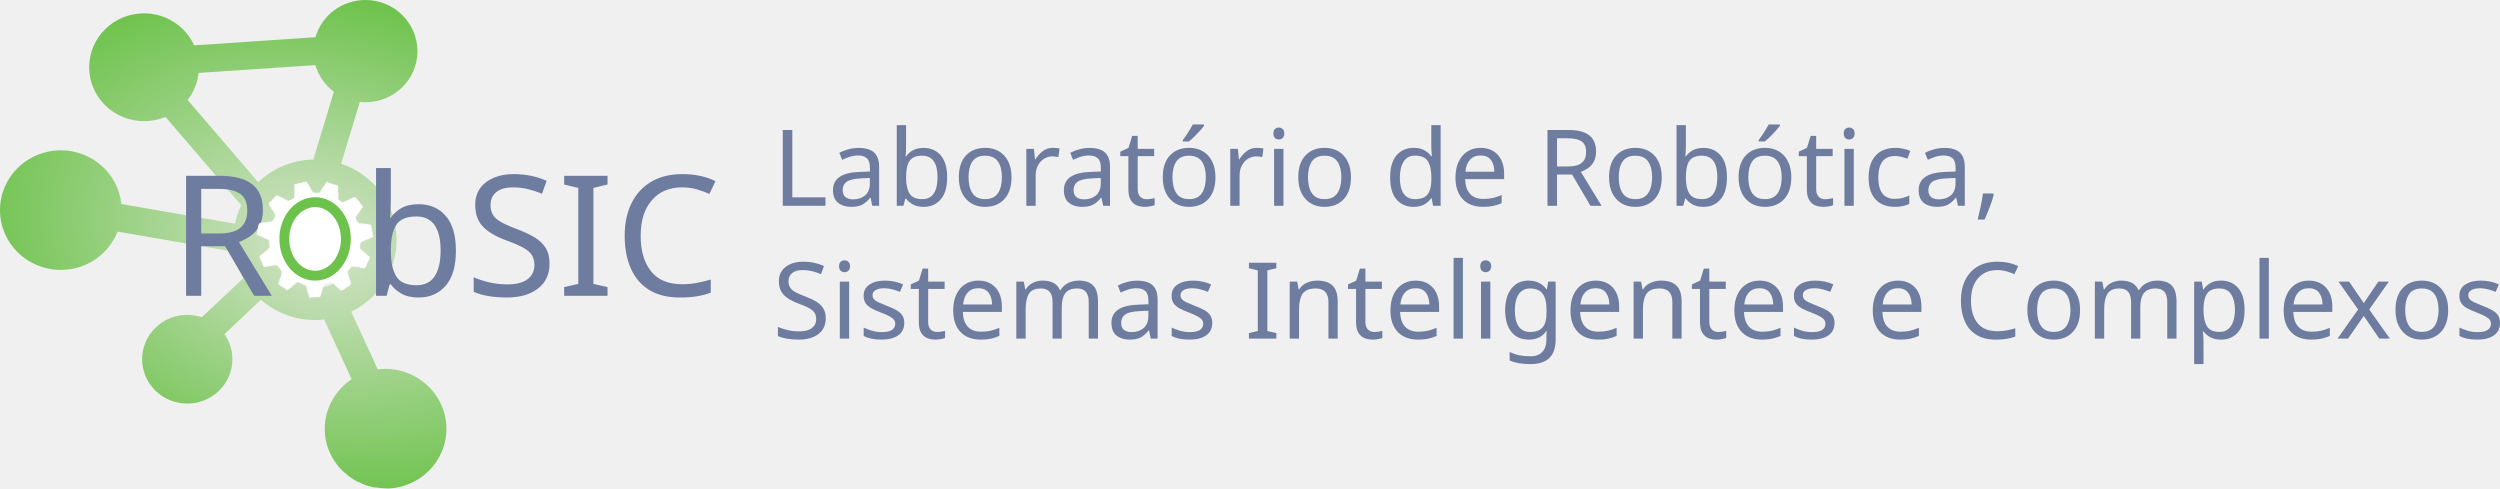
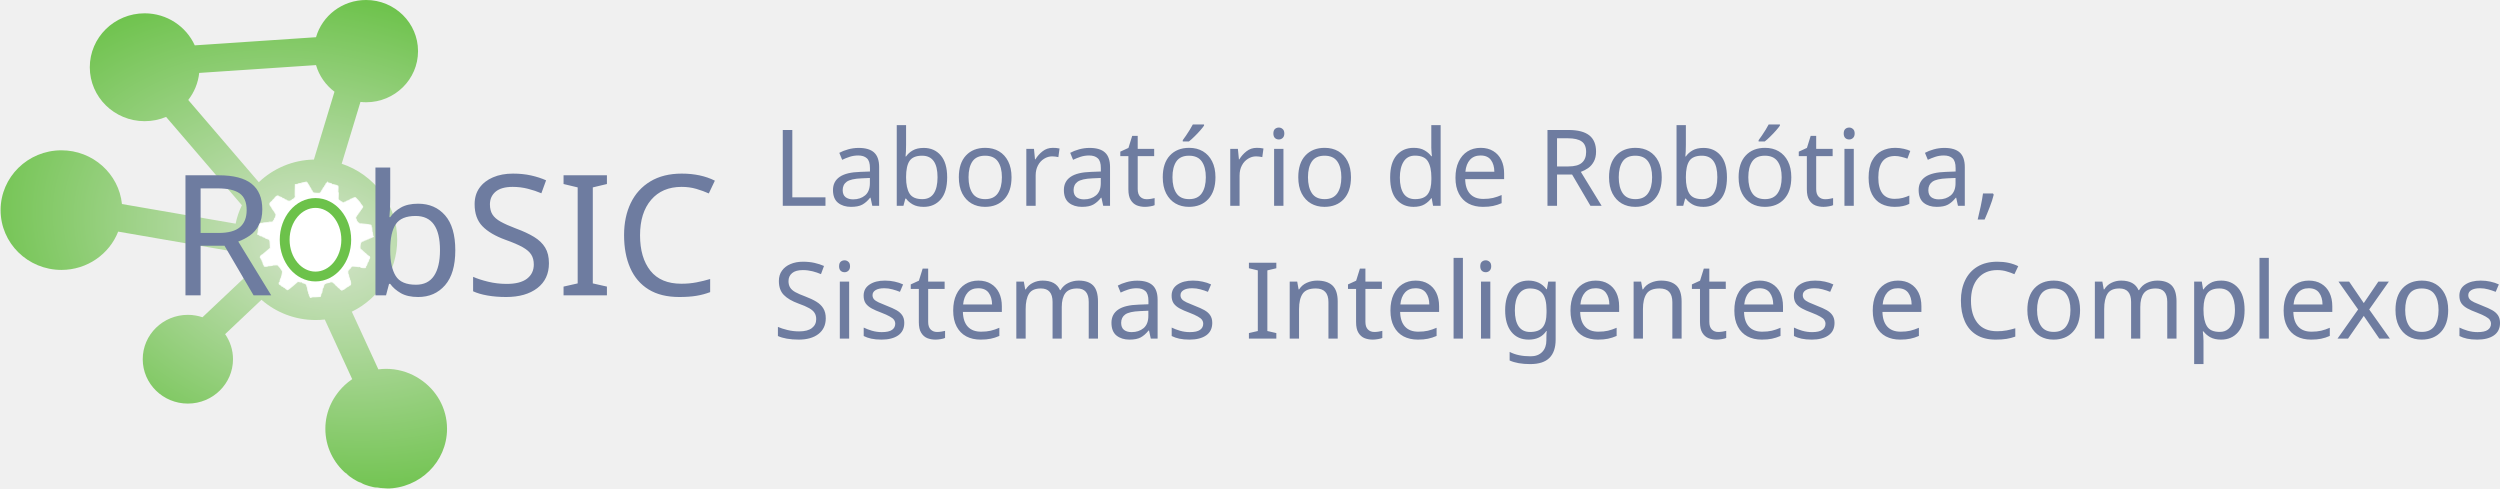
<svg xmlns="http://www.w3.org/2000/svg" xmlns:xlink="http://www.w3.org/1999/xlink" width="531.467mm" height="103.858mm" viewBox="0 0 531.467 103.858" version="1.1" id="svg1219">
  <defs id="defs1216">
    <linearGradient id="linearGradient906">
      <stop style="stop-color:#7cbf56;stop-opacity:1;" offset="0" id="stop900" />
      <stop id="stop902" offset="0.5" style="stop-color:#9fcb81;stop-opacity:1;" />
      <stop style="stop-color:#d9e3cf;stop-opacity:1;" offset="1" id="stop904" />
    </linearGradient>
    <linearGradient id="linearGradient5497">
      <stop style="stop-color:#7cbf56;stop-opacity:1;" offset="0" id="stop5499" />
      <stop style="stop-color:#cee4c5;stop-opacity:1;" offset="1" id="stop5501" />
    </linearGradient>
    <linearGradient id="linearGradient911">
      <stop style="stop-color:#d6e4cd;stop-opacity:1;" offset="0" id="stop907" />
      <stop style="stop-color:#6cc24a;stop-opacity:1;" offset="1" id="stop909" />
    </linearGradient>
-     <radialGradient xlink:href="#linearGradient911" id="radialGradient915-3" cx="387.734" cy="501.027" fx="387.734" fy="501.027" r="168.14" gradientTransform="matrix(0.2683099,-1.102617,1.565411,0.380926,-504.4257,737.9462)" gradientUnits="userSpaceOnUse" />
+     <radialGradient xlink:href="#linearGradient911" id="radialGradient915" cx="387.734" cy="501.027" fx="387.734" fy="501.027" r="168.14" gradientTransform="matrix(0.2683099,-1.102617,1.565411,0.380926,-504.4257,737.9462)" gradientUnits="userSpaceOnUse" />
  </defs>
  <g id="layer1" transform="translate(-54.83261,-96.57131)">
-     <g id="g2379">
-       <g id="g1602" transform="matrix(0.2822222,0,0,0.2822222,14.14077,7.243839)">
-         <path id="path2996" style="fill:url(#radialGradient915-3);fill-opacity:1;stroke:none" d="m 419.464,316.515 c -17.933,0 -33.039,11.865 -37.687,28.032 l -91.344,6.125 c -6.434,-14.205 -20.912,-24.126 -37.751,-24.126 -22.816,0 -41.312,18.196 -41.312,40.626 0,22.429 18.496,40.626 41.312,40.626 5.739,0 11.191,-1.14 16.157,-3.219 l 57.094,66.531 c -2.118,4.359 -3.71,9.014 -4.719,13.874 l -85.626,-14.78 c -2.332,-22.73 -21.857,-40.468 -45.593,-40.468 -25.307,0 -45.813,20.184 -45.813,45.062 0,24.878 20.506,45.031 45.813,45.031 19.496,0 36.13,-11.974 42.75,-28.845 l 87.905,15.189 c 1.083,7.094 3.42,13.812 6.782,19.874 l -31.188,29.438 c -3.455,-1.162 -7.144,-1.813 -10.999,-1.813 -18.776,0 -34.001,14.948 -34.001,33.406 0,18.458 15.224,33.439 34.001,33.439 18.776,0 33.999,-14.981 33.999,-33.439 0,-7.002 -2.192,-13.504 -5.936,-18.875 l 27.374,-25.875 c 10.854,9.467 25.129,15.249 40.781,15.249 2.336,0 4.638,-0.126 6.907,-0.375 l 20.656,44.907 c -1.099,0.73 -2.142,1.529 -3.166,2.351 a 45.563,44.991 0 0 0 -2.324,2.001 45.563,44.991 0 0 0 -0.163,0.161 45.563,44.991 0 0 0 -0.348,0.344 c -0.553,0.527 -1.102,1.054 -1.628,1.608 a 45.563,44.991 0 0 0 -2.219,2.492 c -0.465,0.567 -0.889,1.164 -1.328,1.752 a 45.563,44.991 0 0 0 -4.763,7.8 45.563,44.991 0 0 0 -0.015,0.026 c -2.719,5.732 -4.266,12.102 -4.266,18.84 0,13.55 6.127,25.647 15.769,33.886 a 45.563,44.991 0 0 1 -0.895,-1.02 45.563,44.991 0 0 0 2.322,1.965 45.563,44.991 0 0 1 -1.254,-0.797 c 3.198,2.705 6.767,4.99 10.642,6.755 a 45.563,44.991 0 0 1 -1.26,-0.8 45.563,44.991 0 0 0 3.129,1.403 45.563,44.991 0 0 1 -1.566,-0.454 c 3.853,1.72 7.981,2.949 12.314,3.569 a 45.563,44.991 0 0 1 -1.708,-0.494 45.563,44.991 0 0 0 8.218,0.829 45.563,44.991 0 0 0 2.014,-0.143 45.563,44.991 0 0 1 -2.038,0.266 45.563,44.991 0 0 1 -6.486,-0.458 c 2.175,0.311 4.381,0.526 6.643,0.526 25.307,0 45.811,-20.153 45.811,-45.031 0,-15.698 -8.199,-29.464 -20.587,-37.515 a 45.563,44.991 0 0 0 -1.348,-0.861 c -0.37,-0.223 -0.733,-0.454 -1.11,-0.667 a 45.563,44.991 0 0 0 -22.901,-6.099 45.563,44.991 0 0 0 -5.777,0.408 l -19.997,-43.455 c 20.268,-9.883 34.188,-30.409 34.188,-54.157 0,-26.618 -17.503,-49.216 -41.812,-57.281 l 14.125,-46.562 c 1.388,0.146 2.791,0.249 4.219,0.249 21.634,0 39.157,-17.233 39.157,-38.5 0,-21.267 -17.523,-38.531 -39.157,-38.531 z m -3.768,363.906 c -0.103,-0.046 -0.201,-0.101 -0.304,-0.148 a 45.563,44.991 0 0 0 0.304,0.148 z m -10.946,-6.903 c -0.058,-0.049 -0.115,-0.099 -0.172,-0.148 a 45.563,44.991 0 0 0 0.172,0.148 z M 381.777,365.547 c 2.331,8.095 7.287,15.08 13.907,20.061 l -15.502,51.094 c -16.131,0.326 -30.716,6.78 -41.499,17.064 l -53.156,-61.937 c 4.484,-5.768 7.439,-12.767 8.249,-20.376 z m 1.062,104.905 c 15.78,0 28.563,14.043 28.563,31.375 0,17.332 -12.782,31.375 -28.563,31.375 -15.78,0 -28.594,-14.043 -28.594,-31.375 0,-17.332 12.814,-31.375 28.594,-31.375 z m 29.965,129.459 a 45.563,44.991 0 0 0 -0.234,0.125 45.563,44.991 0 0 1 0.234,-0.125 z m -23.84,39.316 a 45.563,44.991 0 0 0 -0.007,0.106 45.563,44.991 0 0 0 0.042,0.593 45.563,44.991 0 0 1 -0.068,-0.471 45.563,44.991 0 0 1 0.033,-0.229 z m 89.647,11.082 a 45.563,44.991 0 0 1 -0.251,1.137 45.563,44.991 0 0 0 0.251,-1.137 z m -87.936,1.117 a 45.563,44.991 0 0 0 0.496,1.555 45.563,44.991 0 0 1 -0.496,-1.555 z m 83.782,9.326 a 45.563,44.991 0 0 1 -1.06,1.915 45.563,44.991 0 0 0 1.06,-1.915 z m -78.77,1.994 a 45.563,44.991 0 0 0 1.351,2.029 45.563,44.991 0 0 1 -1.351,-2.029 z m 71.891,7.41 a 45.563,44.991 0 0 1 -1.994,1.968 45.563,44.991 0 0 0 1.994,-1.968 z m -9.276,7.487 a 45.563,44.991 0 0 1 -2.748,1.481 45.563,44.991 0 0 0 2.748,-1.481 z m -11.072,4.887 a 45.563,44.991 0 0 1 -3.096,0.665 45.563,44.991 0 0 0 3.096,-0.665 z" />
-         <text id="text3125-9" y="539.347" x="272.061" style="font-style:normal;font-weight:normal;font-size:126.633px;line-height:125%;font-family:Sans;letter-spacing:0px;word-spacing:0px;display:inline;fill:#6e7ca0;fill-opacity:1;stroke:none" xml:space="preserve">
-           <tspan y="539.347" x="272.061" id="tspan3127-2">R  bSIC</tspan>
+     <g id="g5815">
+       <g id="g5038" transform="matrix(0.2822222,0,0,0.2822222,14.26893,7.243839)">
+         <path id="path2996-2" style="fill:url(#radialGradient915);fill-opacity:1;stroke:none" d="m 419.464,316.515 c -17.933,0 -33.039,11.865 -37.687,28.032 l -91.344,6.125 c -6.434,-14.205 -20.912,-24.126 -37.751,-24.126 -22.816,0 -41.312,18.196 -41.312,40.626 0,22.429 18.496,40.626 41.312,40.626 5.739,0 11.191,-1.14 16.157,-3.219 l 57.094,66.531 c -2.118,4.359 -3.71,9.014 -4.719,13.874 l -85.626,-14.78 c -2.332,-22.73 -21.857,-40.468 -45.593,-40.468 -25.307,0 -45.813,20.184 -45.813,45.062 0,24.878 20.506,45.031 45.813,45.031 19.496,0 36.13,-11.974 42.75,-28.845 l 87.905,15.189 c 1.083,7.094 3.42,13.812 6.782,19.874 l -31.188,29.438 c -3.455,-1.162 -7.144,-1.813 -10.999,-1.813 -18.776,0 -34.001,14.948 -34.001,33.406 0,18.458 15.224,33.439 34.001,33.439 18.776,0 33.999,-14.981 33.999,-33.439 0,-7.002 -2.192,-13.504 -5.936,-18.875 l 27.374,-25.875 c 10.854,9.467 25.129,15.249 40.781,15.249 2.336,0 4.638,-0.126 6.907,-0.375 l 20.656,44.907 c -1.099,0.73 -2.142,1.529 -3.166,2.351 a 45.563,44.991 0 0 0 -2.324,2.001 45.563,44.991 0 0 0 -0.163,0.161 45.563,44.991 0 0 0 -0.348,0.344 c -0.553,0.527 -1.102,1.054 -1.628,1.608 a 45.563,44.991 0 0 0 -2.219,2.492 c -0.465,0.567 -0.889,1.164 -1.328,1.752 a 45.563,44.991 0 0 0 -4.763,7.8 45.563,44.991 0 0 0 -0.015,0.026 c -2.719,5.732 -4.266,12.102 -4.266,18.84 0,13.55 6.127,25.647 15.769,33.886 a 45.563,44.991 0 0 1 -0.895,-1.02 45.563,44.991 0 0 0 2.322,1.965 45.563,44.991 0 0 1 -1.254,-0.797 c 3.198,2.705 6.767,4.99 10.642,6.755 a 45.563,44.991 0 0 1 -1.26,-0.8 45.563,44.991 0 0 0 3.129,1.403 45.563,44.991 0 0 1 -1.566,-0.454 c 3.853,1.72 7.981,2.949 12.314,3.569 a 45.563,44.991 0 0 1 -1.708,-0.494 45.563,44.991 0 0 0 8.218,0.829 45.563,44.991 0 0 0 2.014,-0.143 45.563,44.991 0 0 1 -2.038,0.266 45.563,44.991 0 0 1 -6.486,-0.458 c 2.175,0.311 4.381,0.526 6.643,0.526 25.307,0 45.811,-20.153 45.811,-45.031 0,-15.698 -8.199,-29.464 -20.587,-37.515 a 45.563,44.991 0 0 0 -1.348,-0.861 c -0.37,-0.223 -0.733,-0.454 -1.11,-0.667 a 45.563,44.991 0 0 0 -22.901,-6.099 45.563,44.991 0 0 0 -5.777,0.408 l -19.997,-43.455 c 20.268,-9.883 34.188,-30.409 34.188,-54.157 0,-26.618 -17.503,-49.216 -41.812,-57.281 l 14.125,-46.562 c 1.388,0.146 2.791,0.249 4.219,0.249 21.634,0 39.157,-17.233 39.157,-38.5 0,-21.267 -17.523,-38.531 -39.157,-38.531 z M 381.777,365.547 c 2.331,8.095 7.287,15.08 13.907,20.061 l -15.502,51.094 c -16.131,0.326 -30.716,6.78 -41.499,17.064 l -53.156,-61.937 c 4.484,-5.768 7.439,-12.767 8.249,-20.376 z m 7.187,273.68 a 45.563,44.991 0 0 0 -0.007,0.106 45.563,44.991 0 0 0 0.042,0.593 45.563,44.991 0 0 1 -0.068,-0.471 45.563,44.991 0 0 1 0.033,-0.229 z" />
+         <text id="text3125" y="538.971" x="271.152" style="font-style:normal;font-weight:normal;font-size:126.633px;line-height:125%;font-family:Sans;letter-spacing:0px;word-spacing:0px;display:inline;fill:#6e7ca0;fill-opacity:1;stroke:none" xml:space="preserve">
+           <tspan y="538.971" x="271.152" id="tspan3127">R  bSIC</tspan>
        </text>
-         <path id="path3963-2" d="m 377.567,540.089 c 0.016,-0.222 -0.086,-0.412 -0.227,-0.422 -0.141,-0.01 -0.305,-0.448 -0.364,-0.973 -0.059,-0.525 -0.215,-0.962 -0.346,-0.972 -0.131,-0.01 -0.217,-0.311 -0.191,-0.67 0.026,-0.359 -0.106,-0.832 -0.295,-1.051 -0.189,-0.219 -0.383,-1.033 -0.432,-1.808 -0.049,-0.775 -0.185,-1.417 -0.303,-1.426 -0.118,-0.009 -0.259,-0.418 -0.314,-0.91 -0.133,-1.181 -0.935,-1.932 -2.347,-2.198 -0.634,-0.119 -1.145,-0.312 -1.136,-0.429 0.009,-0.117 -0.753,-0.353 -1.693,-0.524 l -1.709,-0.312 -3.708,3.212 c -2.481,2.149 -3.861,3.168 -4.171,3.079 -0.255,-0.073 -0.455,-0.244 -0.445,-0.381 0.01,-0.137 -0.167,-0.263 -0.393,-0.28 -0.226,-0.017 -0.466,-0.209 -0.532,-0.428 -0.066,-0.219 -0.467,-0.501 -0.891,-0.628 -0.424,-0.127 -0.764,-0.332 -0.755,-0.456 0.009,-0.124 -0.34,-0.333 -0.777,-0.463 -0.436,-0.13 -0.785,-0.354 -0.774,-0.498 0.011,-0.144 -0.334,-0.415 -0.766,-0.602 -0.63,-0.273 -0.774,-0.496 -0.728,-1.121 0.032,-0.429 0.162,-0.772 0.289,-0.763 0.127,0.009 0.352,-0.603 0.499,-1.362 0.147,-0.758 0.377,-1.441 0.51,-1.516 0.27,-0.154 1.122,-3.502 1.217,-4.785 0.044,-0.591 -0.187,-1.106 -0.812,-1.81 -0.48,-0.541 -0.866,-1.077 -0.858,-1.192 0.008,-0.115 -0.459,-0.721 -1.038,-1.347 l -1.053,-1.139 -1.764,0.05 c -0.97,0.028 -1.835,0.144 -1.922,0.258 -0.087,0.115 -0.89,0.244 -1.786,0.287 -0.895,0.043 -1.695,0.165 -1.777,0.269 -0.082,0.105 -0.741,0.225 -1.464,0.268 -1.165,0.069 -1.327,0.015 -1.416,-0.468 -0.055,-0.3 -0.192,-0.553 -0.303,-0.561 -0.111,-0.008 -0.315,-0.571 -0.452,-1.25 -0.137,-0.679 -0.345,-1.242 -0.462,-1.25 -0.117,-0.009 -0.264,-0.374 -0.327,-0.812 -0.063,-0.438 -0.283,-0.876 -0.49,-0.974 -0.207,-0.097 -0.362,-0.362 -0.345,-0.589 0.017,-0.226 -0.091,-0.421 -0.238,-0.431 -0.432,-0.032 -0.234,-1.045 0.313,-1.595 0.277,-0.279 0.607,-0.499 0.733,-0.489 0.127,0.009 1.603,-1.161 3.28,-2.6 l 3.049,-2.617 -0.142,-2.89 c -0.166,-3.386 -0.394,-3.782 -2.52,-4.374 -0.795,-0.222 -1.438,-0.502 -1.429,-0.623 0.009,-0.121 -0.401,-0.33 -0.912,-0.466 -0.51,-0.135 -0.921,-0.34 -0.912,-0.454 0.008,-0.115 -0.523,-0.33 -1.181,-0.479 -0.658,-0.149 -1.189,-0.375 -1.179,-0.502 0.009,-0.127 -0.356,-0.342 -0.811,-0.478 -0.456,-0.136 -0.704,-0.316 -0.551,-0.4 0.152,-0.084 0.472,-1.655 0.71,-3.49 0.238,-1.835 0.532,-3.395 0.654,-3.465 0.122,-0.07 0.315,-0.334 0.429,-0.586 0.145,-0.318 0.499,-0.436 1.158,-0.387 0.522,0.039 0.957,-0.035 0.967,-0.164 0.01,-0.129 0.991,-0.247 2.182,-0.263 1.19,-0.016 2.173,-0.141 2.183,-0.279 0.01,-0.138 0.472,-0.218 1.027,-0.18 1.559,0.109 2.229,-0.107 2.456,-0.793 0.114,-0.345 0.302,-0.621 0.418,-0.613 0.115,0.009 0.318,-0.393 0.451,-0.893 0.132,-0.5 0.377,-0.943 0.543,-0.985 0.166,-0.042 0.41,-0.708 0.542,-1.48 0.204,-1.192 0.16,-1.491 -0.293,-1.98 -0.294,-0.317 -0.525,-0.688 -0.515,-0.825 0.01,-0.137 -0.313,-0.673 -0.718,-1.191 -1.284,-1.642 -1.483,-1.938 -1.466,-2.174 0.009,-0.127 -0.381,-0.721 -0.868,-1.32 -1.041,-1.281 -0.944,-2.03 0.393,-3.039 0.464,-0.35 0.851,-0.735 0.86,-0.855 0.009,-0.12 0.405,-0.546 0.881,-0.947 0.476,-0.401 0.873,-0.844 0.884,-0.986 0.01,-0.141 0.428,-0.61 0.928,-1.041 0.723,-0.623 1.049,-0.737 1.593,-0.557 0.376,0.124 0.739,0.325 0.805,0.445 0.067,0.12 0.569,0.336 1.116,0.479 0.547,0.143 0.986,0.37 0.976,0.504 -0.01,0.134 0.399,0.355 0.91,0.49 0.51,0.135 0.921,0.344 0.912,0.464 -0.009,0.12 0.371,0.332 0.844,0.472 0.473,0.14 0.924,0.374 1.004,0.522 0.258,0.479 2.217,0.743 2.667,0.359 0.227,-0.193 0.63,-0.416 0.896,-0.495 0.266,-0.079 0.493,-0.268 0.504,-0.421 0.011,-0.152 0.172,-0.268 0.357,-0.257 0.399,0.023 1.631,-1.047 1.661,-1.442 0.011,-0.152 0.176,-0.326 0.366,-0.387 0.253,-0.082 0.269,-0.177 0.058,-0.356 -0.179,-0.152 -0.24,-1.891 -0.162,-4.609 l 0.125,-4.365 0.984,-0.11 c 0.541,-0.061 0.992,-0.21 1.001,-0.333 0.009,-0.122 0.567,-0.264 1.239,-0.314 0.673,-0.051 1.23,-0.186 1.238,-0.301 0.009,-0.115 0.813,-0.307 1.788,-0.427 0.975,-0.12 1.78,-0.311 1.788,-0.425 0.008,-0.114 0.297,0.096 0.641,0.466 0.344,0.37 0.616,0.81 0.603,0.978 -0.012,0.168 0.078,0.313 0.201,0.322 0.123,0.009 0.37,0.362 0.55,0.784 0.346,0.814 0.422,0.942 1.185,2.021 0.267,0.377 0.474,0.835 0.46,1.019 -0.013,0.183 0.152,0.416 0.367,0.518 0.215,0.101 0.383,0.308 0.371,0.46 -0.011,0.151 0.221,0.598 0.516,0.993 0.493,0.659 0.719,0.731 2.79,0.884 2.338,0.173 3.314,-0.032 3.364,-0.707 0.016,-0.217 0.14,-0.386 0.277,-0.375 0.136,0.01 0.354,-0.339 0.484,-0.775 0.13,-0.436 0.338,-0.786 0.463,-0.777 0.124,0.009 0.335,-0.348 0.468,-0.795 0.133,-0.446 0.409,-0.862 0.614,-0.923 0.204,-0.062 0.475,-0.459 0.602,-0.883 0.127,-0.424 0.332,-0.764 0.456,-0.755 0.124,0.009 0.333,-0.34 0.463,-0.777 0.13,-0.436 0.352,-0.785 0.493,-0.774 0.141,0.01 0.386,-0.245 0.544,-0.568 0.2,-0.408 0.283,-0.451 0.272,-0.142 -0.012,0.341 0.36,0.517 1.583,0.752 0.879,0.168 1.592,0.401 1.584,0.516 -0.009,0.115 0.971,0.437 2.177,0.714 1.206,0.278 2.272,0.645 2.368,0.816 0.097,0.171 0.104,1.309 0.016,2.529 -0.094,1.297 -0.048,2.226 0.109,2.238 0.16,0.012 0.193,1.047 0.081,2.563 -0.168,2.27 -0.129,2.607 0.36,3.135 0.301,0.325 0.706,0.603 0.9,0.618 0.194,0.014 0.344,0.137 0.334,0.274 -0.01,0.136 0.339,0.354 0.775,0.484 0.436,0.13 0.785,0.348 0.775,0.484 -0.01,0.136 0.284,0.27 0.654,0.297 0.37,0.027 0.68,-0.062 0.69,-0.198 0.01,-0.136 0.377,-0.299 0.815,-0.362 0.438,-0.063 0.871,-0.272 0.962,-0.465 0.091,-0.193 0.542,-0.405 1.003,-0.471 0.461,-0.066 0.846,-0.232 0.856,-0.368 0.01,-0.136 0.204,-0.234 0.43,-0.217 0.226,0.017 0.491,-0.139 0.589,-0.345 0.097,-0.207 0.536,-0.427 0.974,-0.49 0.438,-0.063 0.804,-0.213 0.813,-0.333 0.009,-0.12 0.354,-0.277 0.766,-0.349 0.413,-0.072 0.837,-0.25 0.943,-0.397 0.187,-0.258 4.251,4.202 4.22,4.629 -0.009,0.115 0.182,0.416 0.424,0.668 0.849,0.888 1.342,1.755 1.081,1.903 -0.144,0.082 -0.463,0.529 -0.707,0.994 -0.245,0.465 -0.536,0.839 -0.648,0.831 -0.112,-0.008 -0.215,0.148 -0.23,0.347 -0.015,0.199 -0.289,0.623 -0.61,0.942 -0.321,0.319 -0.595,0.743 -0.61,0.942 -0.015,0.199 -0.145,0.353 -0.29,0.343 -0.145,-0.011 -0.362,0.277 -0.482,0.64 -0.12,0.363 -0.313,0.653 -0.429,0.644 -0.116,-0.009 -0.309,0.281 -0.429,0.644 -0.12,0.363 -0.337,0.651 -0.482,0.64 -0.145,-0.011 -0.295,0.404 -0.333,0.921 -0.038,0.517 0.042,0.949 0.178,0.959 0.136,0.01 0.3,0.387 0.365,0.838 0.065,0.451 0.221,0.827 0.347,0.836 0.126,0.009 0.288,0.264 0.36,0.567 0.072,0.302 0.42,0.645 0.773,0.762 0.353,0.117 0.634,0.32 0.624,0.452 -0.01,0.132 1.041,0.319 2.334,0.415 1.294,0.096 3.344,0.327 4.557,0.512 2.088,0.319 2.202,0.37 2.158,0.969 -0.026,0.348 0.062,0.64 0.195,0.65 0.133,0.01 0.264,0.871 0.291,1.913 0.028,1.043 0.147,1.903 0.265,1.912 0.118,0.009 0.246,0.748 0.283,1.643 0.052,1.251 0.17,1.636 0.512,1.666 0.244,0.021 0.005,0.211 -0.531,0.422 -0.536,0.211 -1.042,0.465 -1.126,0.565 -0.083,0.1 -0.489,0.24 -0.901,0.312 -0.413,0.072 -0.757,0.229 -0.766,0.349 -0.009,0.12 -0.385,0.271 -0.836,0.336 -0.451,0.065 -0.827,0.219 -0.836,0.344 -0.009,0.124 -0.385,0.279 -0.836,0.344 -0.451,0.065 -0.827,0.224 -0.837,0.354 -0.01,0.13 -0.512,0.346 -1.117,0.479 -0.604,0.133 -1.11,0.395 -1.124,0.581 -0.014,0.186 -0.17,0.375 -0.348,0.42 -0.386,0.098 -0.852,2.975 -0.701,4.323 0.071,0.631 0.291,1.022 0.66,1.17 0.305,0.122 0.848,0.571 1.208,0.999 0.36,0.427 0.857,0.872 1.104,0.988 0.247,0.116 0.44,0.337 0.429,0.489 -0.011,0.152 0.162,0.291 0.385,0.307 0.223,0.017 0.595,0.287 0.826,0.602 0.231,0.314 0.515,0.579 0.63,0.587 0.115,0.009 0.433,0.275 0.707,0.593 0.274,0.318 0.679,0.591 0.901,0.607 0.531,0.039 0.532,1.604 10e-4,1.892 -0.12,0.065 -0.343,0.627 -0.494,1.247 -0.151,0.621 -0.366,1.122 -0.478,1.113 -0.111,-0.008 -0.411,0.639 -0.666,1.437 -0.255,0.799 -0.566,1.445 -0.69,1.436 -0.124,-0.009 -0.248,0.286 -0.276,0.655 -0.048,0.652 -0.105,0.668 -1.909,0.535 -1.023,-0.075 -1.891,-0.255 -1.93,-0.399 -0.039,-0.144 -1.459,-0.401 -3.156,-0.571 -2.858,-0.287 -3.131,-0.27 -3.706,0.226 -0.342,0.295 -0.716,0.773 -0.832,1.062 -0.116,0.29 -0.393,0.581 -0.615,0.648 -0.222,0.067 -0.417,0.294 -0.432,0.505 -0.016,0.211 -0.231,0.444 -0.478,0.518 -0.36,0.108 -0.443,0.41 -0.419,1.513 0.017,0.758 0.156,1.469 0.31,1.581 0.154,0.111 0.323,0.719 0.377,1.35 0.054,0.631 0.198,1.155 0.32,1.164 0.122,0.009 0.27,0.446 0.329,0.97 0.059,0.525 0.192,0.96 0.295,0.968 0.314,0.023 0.689,2.692 0.459,3.265 -0.118,0.295 -0.392,0.523 -0.608,0.507 -0.216,-0.016 -0.474,0.143 -0.573,0.353 -0.099,0.21 -0.422,0.44 -0.719,0.51 -0.475,0.113 -0.919,0.419 -2.831,1.948 -0.25,0.2 -0.587,0.354 -0.749,0.342 -0.162,-0.012 -0.498,0.154 -0.748,0.369 -0.249,0.215 -0.444,0.262 -0.432,0.103 0.012,-0.158 -0.159,-0.301 -0.38,-0.318 -0.221,-0.016 -0.534,-0.283 -0.697,-0.592 -0.163,-0.309 -0.439,-0.573 -0.614,-0.586 -0.175,-0.013 -0.654,-0.413 -1.065,-0.889 -0.411,-0.476 -0.848,-0.873 -0.971,-0.883 -0.123,-0.009 -0.538,-0.455 -0.922,-0.992 -0.384,-0.536 -0.983,-1.07 -1.33,-1.185 -0.347,-0.115 -0.623,-0.328 -0.612,-0.473 0.011,-0.145 -0.404,-0.295 -0.921,-0.333 -0.517,-0.038 -0.948,0.027 -0.957,0.146 -0.009,0.118 -0.753,0.311 -1.653,0.429 -0.901,0.118 -1.646,0.33 -1.657,0.472 -0.011,0.142 -0.174,0.247 -0.363,0.233 -0.637,-0.047 -1.381,1.012 -1.637,2.332 -0.14,0.721 -0.344,1.305 -0.454,1.297 -0.11,-0.008 -0.352,0.886 -0.538,1.987 -0.186,1.101 -0.433,1.995 -0.548,1.987 -0.116,-0.009 -0.313,0.473 -0.439,1.071 -0.126,0.598 -0.288,1.138 -0.362,1.202 -0.073,0.063 -1.57,0.105 -3.326,0.093 -2.013,-0.014 -3.24,0.091 -3.32,0.283 -0.186,0.446 -0.894,0.318 -0.859,-0.155 z m 6.925,-17.151 c 0.093,-0.123 0.75,-0.265 1.46,-0.317 0.71,-0.052 1.297,-0.183 1.305,-0.292 0.008,-0.109 0.752,-0.295 1.652,-0.413 0.901,-0.118 1.645,-0.321 1.655,-0.451 0.01,-0.13 0.376,-0.288 0.814,-0.351 0.438,-0.063 0.876,-0.283 0.974,-0.49 0.097,-0.207 0.362,-0.362 0.589,-0.345 0.226,0.017 0.421,-0.091 0.432,-0.238 0.011,-0.148 0.205,-0.255 0.431,-0.238 0.226,0.017 0.493,-0.141 0.591,-0.351 0.099,-0.21 0.442,-0.444 0.762,-0.52 0.542,-0.129 5.646,-4.352 5.671,-4.693 0.006,-0.085 0.273,-0.396 0.592,-0.692 0.319,-0.296 0.591,-0.683 0.604,-0.861 0.013,-0.178 0.21,-0.38 0.439,-0.449 0.228,-0.069 0.428,-0.31 0.445,-0.537 0.017,-0.226 0.142,-0.403 0.278,-0.393 0.136,0.01 0.354,-0.339 0.484,-0.775 0.13,-0.436 0.343,-0.786 0.472,-0.776 0.129,0.01 0.346,-0.4 0.481,-0.91 0.135,-0.51 0.34,-0.921 0.454,-0.912 0.115,0.008 0.33,-0.523 0.479,-1.181 0.149,-0.658 0.366,-1.189 0.482,-1.181 0.327,0.024 1.139,-4.1 1.337,-6.793 0.203,-2.758 0.045,-7.227 -0.263,-7.453 -0.113,-0.083 -0.258,-0.611 -0.321,-1.172 -0.063,-0.562 -0.212,-1.029 -0.332,-1.037 -0.12,-0.009 -0.27,-0.385 -0.335,-0.836 -0.065,-0.451 -0.219,-0.827 -0.344,-0.836 -0.124,-0.009 -0.279,-0.385 -0.344,-0.836 -0.065,-0.451 -0.216,-0.827 -0.336,-0.836 -0.12,-0.009 -0.272,-0.327 -0.339,-0.708 -0.066,-0.38 -0.341,-0.948 -0.612,-1.261 -0.27,-0.314 -0.48,-0.731 -0.465,-0.928 0.015,-0.197 -0.264,-0.542 -0.619,-0.767 -0.355,-0.225 -0.634,-0.558 -0.621,-0.74 0.03,-0.406 -2.349,-3.263 -2.741,-3.292 -0.156,-0.011 -0.541,-0.344 -0.856,-0.739 -0.315,-0.395 -0.706,-0.728 -0.869,-0.74 -0.163,-0.012 -0.407,-0.273 -0.544,-0.581 -0.136,-0.307 -0.425,-0.572 -0.642,-0.588 -0.217,-0.016 -0.386,-0.131 -0.377,-0.255 0.009,-0.124 -0.456,-0.407 -1.035,-0.628 -0.578,-0.221 -1.044,-0.504 -1.035,-0.63 0.009,-0.125 -0.401,-0.339 -0.911,-0.474 -0.51,-0.135 -0.92,-0.351 -0.911,-0.479 0.009,-0.128 -0.491,-0.357 -1.111,-0.508 -0.621,-0.151 -1.188,-0.386 -1.26,-0.521 -0.073,-0.135 -0.876,-0.379 -1.784,-0.543 -0.909,-0.163 -1.645,-0.401 -1.635,-0.528 0.009,-0.127 -1.556,-0.347 -3.478,-0.489 -1.922,-0.142 -3.502,-0.155 -3.512,-0.028 -0.009,0.127 -0.895,0.247 -1.968,0.267 -1.073,0.02 -2.024,0.139 -2.115,0.263 -0.09,0.124 -0.624,0.278 -1.185,0.341 -0.562,0.063 -1.029,0.212 -1.037,0.332 -0.009,0.12 -0.385,0.27 -0.836,0.335 -0.451,0.065 -0.827,0.213 -0.835,0.33 -0.009,0.117 -0.571,0.325 -1.25,0.462 -0.679,0.137 -1.243,0.358 -1.253,0.492 -0.01,0.133 -0.236,0.307 -0.502,0.387 -0.528,0.158 -0.741,0.294 -2.186,1.398 -1.626,1.241 -2.02,1.5 -2.51,1.648 -0.259,0.078 -0.485,0.322 -0.501,0.541 -0.016,0.219 -0.483,0.779 -1.038,1.243 -0.555,0.464 -1.015,0.928 -1.022,1.032 -0.008,0.103 -0.328,0.438 -0.712,0.745 -0.384,0.307 -0.807,0.887 -0.941,1.291 -0.134,0.403 -0.406,0.783 -0.605,0.843 -0.199,0.06 -0.466,0.456 -0.592,0.88 -0.127,0.424 -0.336,0.763 -0.465,0.754 -0.129,-0.01 -0.346,0.4 -0.481,0.91 -0.135,0.51 -0.343,0.921 -0.461,0.912 -0.118,-0.009 -0.339,0.492 -0.491,1.112 -0.151,0.621 -0.378,1.184 -0.503,1.251 -0.125,0.068 -0.489,1.642 -0.808,3.499 -0.447,2.595 -0.561,4.082 -0.496,6.428 0.047,1.679 0.187,3.128 0.312,3.221 0.125,0.093 0.267,0.811 0.315,1.595 0.048,0.784 0.195,1.433 0.326,1.443 0.131,0.01 0.292,0.326 0.357,0.702 0.065,0.376 0.217,0.692 0.337,0.701 0.12,0.009 0.271,0.385 0.336,0.836 0.065,0.451 0.219,0.827 0.344,0.836 0.124,0.009 0.28,0.394 0.346,0.855 0.066,0.461 0.285,0.916 0.487,1.011 0.202,0.095 0.355,0.343 0.339,0.55 -0.015,0.207 0.199,0.602 0.476,0.877 0.277,0.275 0.496,0.599 0.487,0.72 -0.024,0.322 3.876,4.81 4.2,4.834 0.152,0.011 0.417,0.257 0.59,0.545 0.173,0.289 0.58,0.631 0.905,0.761 0.325,0.13 0.583,0.339 0.574,0.465 -0.009,0.126 0.33,0.333 0.754,0.459 0.424,0.127 0.825,0.409 0.891,0.628 0.066,0.219 0.305,0.411 0.532,0.428 0.226,0.017 0.404,0.132 0.395,0.256 -0.009,0.124 0.667,0.441 1.502,0.703 0.835,0.263 1.581,0.584 1.657,0.713 0.076,0.13 0.759,0.356 1.517,0.503 0.758,0.147 1.372,0.365 1.363,0.484 -0.009,0.119 0.555,0.313 1.252,0.431 1.963,0.332 8.754,0.59 8.944,0.34 z" style="fill:#ffffff;fill-opacity:1;stroke:#ffffff;stroke-opacity:0.825" />
-         <ellipse ry="27.7" rx="23.194" cy="496.483" cx="381.533" id="path3965-8" style="fill:#ffffff;fill-opacity:1;stroke:#6cc24a;stroke-width:7.406;stroke-miterlimit:4;stroke-dasharray:none;stroke-opacity:1" />
+         <path id="path3963" d="m 377.417,540.086 c 0.016,-0.222 -0.086,-0.412 -0.227,-0.422 -0.141,-0.01 -0.305,-0.448 -0.364,-0.973 -0.059,-0.525 -0.215,-0.962 -0.346,-0.972 -0.131,-0.01 -0.217,-0.311 -0.191,-0.67 0.026,-0.359 -0.106,-0.832 -0.295,-1.051 -0.189,-0.219 -0.383,-1.033 -0.432,-1.808 -0.049,-0.775 -0.185,-1.417 -0.303,-1.426 -0.118,-0.009 -0.259,-0.418 -0.314,-0.91 -0.133,-1.181 -0.935,-1.932 -2.347,-2.198 -0.634,-0.119 -1.145,-0.312 -1.136,-0.429 0.009,-0.117 -0.753,-0.353 -1.693,-0.524 l -1.709,-0.312 -3.708,3.212 c -2.481,2.149 -3.861,3.168 -4.171,3.079 -0.255,-0.073 -0.455,-0.244 -0.445,-0.381 0.01,-0.137 -0.167,-0.263 -0.393,-0.28 -0.226,-0.017 -0.466,-0.209 -0.532,-0.428 -0.066,-0.219 -0.467,-0.501 -0.891,-0.628 -0.424,-0.127 -0.764,-0.332 -0.755,-0.456 0.009,-0.124 -0.34,-0.333 -0.777,-0.463 -0.436,-0.13 -0.785,-0.354 -0.774,-0.498 0.011,-0.144 -0.334,-0.415 -0.766,-0.602 -0.63,-0.273 -0.774,-0.496 -0.728,-1.121 0.032,-0.429 0.162,-0.772 0.289,-0.763 0.127,0.009 0.352,-0.603 0.499,-1.362 0.147,-0.758 0.377,-1.441 0.51,-1.516 0.27,-0.154 1.122,-3.502 1.217,-4.785 0.044,-0.591 -0.187,-1.106 -0.812,-1.81 -0.48,-0.541 -0.866,-1.077 -0.858,-1.192 0.008,-0.115 -0.459,-0.721 -1.038,-1.347 l -1.053,-1.139 -1.764,0.05 c -0.97,0.028 -1.835,0.144 -1.922,0.258 -0.087,0.115 -0.89,0.244 -1.786,0.287 -0.895,0.043 -1.695,0.165 -1.777,0.269 -0.082,0.105 -0.741,0.225 -1.464,0.268 -1.165,0.069 -1.327,0.015 -1.416,-0.468 -0.055,-0.3 -0.192,-0.553 -0.303,-0.561 -0.111,-0.008 -0.315,-0.571 -0.452,-1.25 -0.137,-0.679 -0.345,-1.242 -0.462,-1.25 -0.117,-0.009 -0.264,-0.374 -0.327,-0.812 -0.063,-0.438 -0.283,-0.876 -0.49,-0.974 -0.207,-0.097 -0.362,-0.362 -0.345,-0.589 0.017,-0.226 -0.091,-0.421 -0.238,-0.431 -0.432,-0.032 -0.234,-1.045 0.313,-1.595 0.277,-0.279 0.607,-0.499 0.733,-0.489 0.127,0.009 1.603,-1.161 3.28,-2.6 l 3.049,-2.617 -0.142,-2.89 c -0.166,-3.386 -0.394,-3.782 -2.52,-4.374 -0.795,-0.222 -1.438,-0.502 -1.429,-0.623 0.009,-0.121 -0.401,-0.33 -0.912,-0.466 -0.51,-0.135 -0.921,-0.34 -0.912,-0.454 0.008,-0.115 -0.523,-0.33 -1.181,-0.479 -0.658,-0.149 -1.189,-0.375 -1.179,-0.502 0.009,-0.127 -0.356,-0.342 -0.811,-0.478 -0.456,-0.136 -0.704,-0.316 -0.551,-0.4 0.152,-0.084 0.472,-1.655 0.71,-3.49 0.238,-1.835 0.532,-3.395 0.654,-3.465 0.122,-0.07 0.315,-0.334 0.429,-0.586 0.145,-0.318 0.499,-0.436 1.158,-0.387 0.522,0.039 0.957,-0.035 0.967,-0.164 0.01,-0.129 0.991,-0.247 2.182,-0.263 1.19,-0.016 2.173,-0.141 2.183,-0.279 0.01,-0.138 0.472,-0.218 1.027,-0.18 1.559,0.109 2.229,-0.107 2.456,-0.793 0.114,-0.345 0.302,-0.621 0.418,-0.613 0.115,0.009 0.318,-0.393 0.451,-0.893 0.132,-0.5 0.377,-0.943 0.543,-0.985 0.166,-0.042 0.41,-0.708 0.542,-1.48 0.204,-1.192 0.16,-1.491 -0.293,-1.98 -0.294,-0.317 -0.525,-0.688 -0.515,-0.825 0.01,-0.137 -0.313,-0.673 -0.718,-1.191 -1.284,-1.642 -1.483,-1.938 -1.466,-2.174 0.009,-0.127 -0.381,-0.721 -0.868,-1.32 -1.041,-1.281 -0.944,-2.03 0.393,-3.039 0.464,-0.35 0.851,-0.735 0.86,-0.855 0.009,-0.12 0.405,-0.546 0.881,-0.947 0.476,-0.401 0.873,-0.844 0.884,-0.986 0.01,-0.141 0.428,-0.61 0.928,-1.041 0.723,-0.623 1.049,-0.737 1.593,-0.557 0.376,0.124 0.739,0.325 0.805,0.445 0.067,0.12 0.569,0.336 1.116,0.479 0.547,0.143 0.986,0.37 0.976,0.504 -0.01,0.134 0.399,0.355 0.91,0.49 0.51,0.135 0.921,0.344 0.912,0.464 -0.009,0.12 0.371,0.332 0.844,0.472 0.473,0.14 0.924,0.374 1.004,0.522 0.258,0.479 2.217,0.743 2.667,0.359 0.227,-0.193 0.63,-0.416 0.896,-0.495 0.266,-0.079 0.493,-0.268 0.504,-0.421 0.011,-0.152 0.172,-0.268 0.357,-0.257 0.399,0.023 1.631,-1.047 1.661,-1.442 0.011,-0.152 0.176,-0.326 0.366,-0.387 0.253,-0.082 0.269,-0.177 0.058,-0.356 -0.179,-0.152 -0.24,-1.891 -0.162,-4.609 l 0.125,-4.365 0.984,-0.11 c 0.541,-0.061 0.992,-0.21 1.001,-0.333 0.009,-0.122 0.567,-0.264 1.239,-0.314 0.673,-0.051 1.23,-0.186 1.238,-0.301 0.009,-0.115 0.813,-0.307 1.788,-0.427 0.975,-0.12 1.78,-0.311 1.788,-0.425 0.008,-0.114 0.297,0.096 0.641,0.466 0.344,0.37 0.616,0.81 0.603,0.978 -0.012,0.168 0.078,0.313 0.201,0.322 0.123,0.009 0.37,0.362 0.55,0.784 0.346,0.814 0.422,0.942 1.185,2.021 0.267,0.377 0.474,0.835 0.46,1.019 -0.013,0.183 0.152,0.416 0.367,0.518 0.215,0.101 0.383,0.308 0.371,0.46 -0.011,0.151 0.221,0.598 0.516,0.993 0.493,0.659 0.719,0.731 2.79,0.884 2.338,0.173 3.314,-0.032 3.364,-0.707 0.016,-0.217 0.14,-0.386 0.277,-0.375 0.136,0.01 0.354,-0.339 0.484,-0.775 0.13,-0.436 0.338,-0.786 0.463,-0.777 0.124,0.009 0.335,-0.348 0.468,-0.795 0.133,-0.446 0.409,-0.862 0.614,-0.923 0.204,-0.062 0.475,-0.459 0.602,-0.883 0.127,-0.424 0.332,-0.764 0.456,-0.755 0.124,0.009 0.333,-0.34 0.463,-0.777 0.13,-0.436 0.352,-0.785 0.493,-0.774 0.141,0.01 0.386,-0.245 0.544,-0.568 0.2,-0.408 0.283,-0.451 0.272,-0.142 -0.012,0.341 0.36,0.517 1.583,0.752 0.879,0.168 1.592,0.401 1.584,0.516 -0.009,0.115 0.971,0.437 2.177,0.714 1.206,0.278 2.272,0.645 2.368,0.816 0.097,0.171 0.104,1.309 0.016,2.529 -0.094,1.297 -0.048,2.226 0.109,2.238 0.16,0.012 0.193,1.047 0.081,2.563 -0.168,2.27 -0.129,2.607 0.36,3.135 0.301,0.325 0.706,0.603 0.9,0.618 0.194,0.014 0.344,0.137 0.334,0.274 -0.01,0.136 0.339,0.354 0.775,0.484 0.436,0.13 0.785,0.348 0.775,0.484 -0.01,0.136 0.284,0.27 0.654,0.297 0.37,0.027 0.68,-0.062 0.69,-0.198 0.01,-0.136 0.377,-0.299 0.815,-0.362 0.438,-0.063 0.871,-0.272 0.962,-0.465 0.091,-0.193 0.542,-0.405 1.003,-0.471 0.461,-0.066 0.846,-0.232 0.856,-0.368 0.01,-0.136 0.204,-0.234 0.43,-0.217 0.226,0.017 0.491,-0.139 0.589,-0.345 0.097,-0.207 0.536,-0.427 0.974,-0.49 0.438,-0.063 0.804,-0.213 0.813,-0.333 0.009,-0.12 0.354,-0.277 0.766,-0.349 0.413,-0.072 0.837,-0.25 0.943,-0.397 0.187,-0.258 4.251,4.202 4.22,4.629 -0.009,0.115 0.182,0.416 0.424,0.668 0.849,0.888 1.342,1.755 1.081,1.903 -0.144,0.082 -0.463,0.529 -0.707,0.994 -0.245,0.465 -0.536,0.839 -0.648,0.831 -0.112,-0.008 -0.215,0.148 -0.23,0.347 -0.015,0.199 -0.289,0.623 -0.61,0.942 -0.321,0.319 -0.595,0.743 -0.61,0.942 -0.015,0.199 -0.145,0.353 -0.29,0.343 -0.145,-0.011 -0.362,0.277 -0.482,0.64 -0.12,0.363 -0.313,0.653 -0.429,0.644 -0.116,-0.009 -0.309,0.281 -0.429,0.644 -0.12,0.363 -0.337,0.651 -0.482,0.64 -0.145,-0.011 -0.295,0.404 -0.333,0.921 -0.038,0.517 0.042,0.949 0.178,0.959 0.136,0.01 0.3,0.387 0.365,0.838 0.065,0.451 0.221,0.827 0.347,0.836 0.126,0.009 0.288,0.264 0.36,0.567 0.072,0.302 0.42,0.645 0.773,0.762 0.353,0.117 0.634,0.32 0.624,0.452 -0.01,0.132 1.041,0.319 2.334,0.415 1.294,0.096 3.344,0.327 4.557,0.512 2.088,0.319 2.202,0.37 2.158,0.969 -0.026,0.348 0.062,0.64 0.195,0.65 0.133,0.01 0.264,0.871 0.291,1.913 0.028,1.043 0.147,1.903 0.265,1.912 0.118,0.009 0.246,0.748 0.283,1.643 0.052,1.251 0.17,1.636 0.512,1.666 0.244,0.021 0.005,0.211 -0.531,0.422 -0.536,0.211 -1.042,0.465 -1.126,0.565 -0.083,0.1 -0.489,0.24 -0.901,0.312 -0.413,0.072 -0.757,0.229 -0.766,0.349 -0.009,0.12 -0.385,0.271 -0.836,0.336 -0.451,0.065 -0.827,0.219 -0.836,0.344 -0.009,0.124 -0.385,0.279 -0.836,0.344 -0.451,0.065 -0.827,0.224 -0.837,0.354 -0.01,0.13 -0.512,0.346 -1.117,0.479 -0.604,0.133 -1.11,0.395 -1.124,0.581 -0.014,0.186 -0.17,0.375 -0.348,0.42 -0.386,0.098 -0.852,2.975 -0.701,4.323 0.071,0.631 0.291,1.022 0.66,1.17 0.305,0.122 0.848,0.571 1.208,0.999 0.36,0.427 0.857,0.872 1.104,0.988 0.247,0.116 0.44,0.337 0.429,0.489 -0.011,0.152 0.162,0.291 0.385,0.307 0.223,0.017 0.595,0.287 0.826,0.602 0.231,0.314 0.515,0.579 0.63,0.587 0.115,0.009 0.433,0.275 0.707,0.593 0.274,0.318 0.679,0.591 0.901,0.607 0.531,0.039 0.532,1.604 10e-4,1.892 -0.12,0.065 -0.343,0.627 -0.494,1.247 -0.151,0.621 -0.366,1.122 -0.478,1.113 -0.111,-0.008 -0.411,0.639 -0.666,1.437 -0.255,0.799 -0.566,1.445 -0.69,1.436 -0.124,-0.009 -0.248,0.286 -0.276,0.655 -0.048,0.652 -0.105,0.668 -1.909,0.535 -1.023,-0.075 -1.891,-0.255 -1.93,-0.399 -0.039,-0.144 -1.459,-0.401 -3.156,-0.571 -2.858,-0.287 -3.131,-0.27 -3.706,0.226 -0.342,0.295 -0.716,0.773 -0.832,1.062 -0.116,0.29 -0.393,0.581 -0.615,0.648 -0.222,0.067 -0.417,0.294 -0.432,0.505 -0.016,0.211 -0.231,0.444 -0.478,0.518 -0.36,0.108 -0.443,0.41 -0.419,1.513 0.017,0.758 0.156,1.469 0.31,1.581 0.154,0.111 0.323,0.719 0.377,1.35 0.054,0.631 0.198,1.155 0.32,1.164 0.122,0.009 0.27,0.446 0.329,0.97 0.059,0.525 0.192,0.96 0.295,0.968 0.314,0.023 0.689,2.692 0.459,3.265 -0.118,0.295 -0.392,0.523 -0.608,0.507 -0.216,-0.016 -0.474,0.143 -0.573,0.353 -0.099,0.21 -0.422,0.44 -0.719,0.51 -0.475,0.113 -0.919,0.419 -2.831,1.948 -0.25,0.2 -0.587,0.354 -0.749,0.342 -0.162,-0.012 -0.498,0.154 -0.748,0.369 -0.249,0.215 -0.444,0.262 -0.432,0.103 0.012,-0.158 -0.159,-0.301 -0.38,-0.318 -0.221,-0.016 -0.534,-0.283 -0.697,-0.592 -0.163,-0.309 -0.439,-0.573 -0.614,-0.586 -0.175,-0.013 -0.654,-0.413 -1.065,-0.889 -0.411,-0.476 -0.848,-0.873 -0.971,-0.883 -0.123,-0.009 -0.538,-0.455 -0.922,-0.992 -0.384,-0.536 -0.983,-1.07 -1.33,-1.185 -0.347,-0.115 -0.623,-0.328 -0.612,-0.473 0.011,-0.145 -0.404,-0.295 -0.921,-0.333 -0.517,-0.038 -0.948,0.027 -0.957,0.146 -0.009,0.118 -0.753,0.311 -1.653,0.429 -0.901,0.118 -1.646,0.33 -1.657,0.472 -0.011,0.142 -0.174,0.247 -0.363,0.233 -0.637,-0.047 -1.381,1.012 -1.637,2.332 -0.14,0.721 -0.344,1.305 -0.454,1.297 -0.11,-0.008 -0.352,0.886 -0.538,1.987 -0.186,1.101 -0.433,1.995 -0.548,1.987 -0.116,-0.009 -0.313,0.473 -0.439,1.071 -0.126,0.598 -0.288,1.138 -0.362,1.202 -0.073,0.063 -1.57,0.105 -3.326,0.093 -2.013,-0.014 -3.24,0.091 -3.32,0.283 -0.186,0.446 -0.894,0.318 -0.859,-0.155 z m 6.925,-17.151 c 0.093,-0.123 0.75,-0.265 1.46,-0.317 0.71,-0.052 1.297,-0.183 1.305,-0.292 0.008,-0.109 0.752,-0.295 1.652,-0.413 0.901,-0.118 1.645,-0.321 1.655,-0.451 0.01,-0.13 0.376,-0.288 0.814,-0.351 0.438,-0.063 0.876,-0.283 0.974,-0.49 0.097,-0.207 0.362,-0.362 0.589,-0.345 0.226,0.017 0.421,-0.091 0.432,-0.238 0.011,-0.148 0.205,-0.255 0.431,-0.238 0.226,0.017 0.493,-0.141 0.591,-0.351 0.099,-0.21 0.442,-0.444 0.762,-0.52 0.542,-0.129 5.646,-4.352 5.671,-4.693 0.006,-0.085 0.273,-0.396 0.592,-0.692 0.319,-0.296 0.591,-0.683 0.604,-0.861 0.013,-0.178 0.21,-0.38 0.439,-0.449 0.228,-0.069 0.428,-0.31 0.445,-0.537 0.017,-0.226 0.142,-0.403 0.278,-0.393 0.136,0.01 0.354,-0.339 0.484,-0.775 0.13,-0.436 0.343,-0.786 0.472,-0.776 0.129,0.01 0.346,-0.4 0.481,-0.91 0.135,-0.51 0.34,-0.921 0.454,-0.912 0.115,0.008 0.33,-0.523 0.479,-1.181 0.149,-0.658 0.366,-1.189 0.482,-1.181 0.327,0.024 1.139,-4.1 1.337,-6.793 0.203,-2.758 0.045,-7.227 -0.263,-7.453 -0.113,-0.083 -0.258,-0.611 -0.321,-1.172 -0.063,-0.562 -0.212,-1.029 -0.332,-1.037 -0.12,-0.009 -0.27,-0.385 -0.335,-0.836 -0.065,-0.451 -0.219,-0.827 -0.344,-0.836 -0.124,-0.009 -0.279,-0.385 -0.344,-0.836 -0.065,-0.451 -0.216,-0.827 -0.336,-0.836 -0.12,-0.009 -0.272,-0.327 -0.339,-0.708 -0.066,-0.38 -0.341,-0.948 -0.612,-1.261 -0.27,-0.314 -0.48,-0.731 -0.465,-0.928 0.015,-0.197 -0.264,-0.542 -0.619,-0.767 -0.355,-0.225 -0.634,-0.558 -0.621,-0.74 0.03,-0.406 -2.349,-3.263 -2.741,-3.292 -0.156,-0.011 -0.541,-0.344 -0.856,-0.739 -0.315,-0.395 -0.706,-0.728 -0.869,-0.74 -0.163,-0.012 -0.407,-0.273 -0.544,-0.581 -0.136,-0.307 -0.425,-0.572 -0.642,-0.588 -0.217,-0.016 -0.386,-0.131 -0.377,-0.255 0.009,-0.124 -0.456,-0.407 -1.035,-0.628 -0.578,-0.221 -1.044,-0.504 -1.035,-0.63 0.009,-0.125 -0.401,-0.339 -0.911,-0.474 -0.51,-0.135 -0.92,-0.351 -0.911,-0.479 0.009,-0.128 -0.491,-0.357 -1.111,-0.508 -0.621,-0.151 -1.188,-0.386 -1.26,-0.521 -0.073,-0.135 -0.876,-0.379 -1.784,-0.543 -0.909,-0.163 -1.645,-0.401 -1.635,-0.528 0.009,-0.127 -1.556,-0.347 -3.478,-0.489 -1.922,-0.142 -3.502,-0.155 -3.512,-0.028 -0.009,0.127 -0.895,0.247 -1.968,0.267 -1.073,0.02 -2.024,0.139 -2.115,0.263 -0.09,0.124 -0.624,0.278 -1.185,0.341 -0.562,0.063 -1.029,0.212 -1.037,0.332 -0.009,0.12 -0.385,0.27 -0.836,0.335 -0.451,0.065 -0.827,0.213 -0.835,0.33 -0.009,0.117 -0.571,0.325 -1.25,0.462 -0.679,0.137 -1.243,0.358 -1.253,0.492 -0.01,0.133 -0.236,0.307 -0.502,0.387 -0.528,0.158 -0.741,0.294 -2.186,1.398 -1.626,1.241 -2.02,1.5 -2.51,1.648 -0.259,0.078 -0.485,0.322 -0.501,0.541 -0.016,0.219 -0.483,0.779 -1.038,1.243 -0.555,0.464 -1.015,0.928 -1.022,1.032 -0.008,0.103 -0.328,0.438 -0.712,0.745 -0.384,0.307 -0.807,0.887 -0.941,1.291 -0.134,0.403 -0.406,0.783 -0.605,0.843 -0.199,0.06 -0.466,0.456 -0.592,0.88 -0.127,0.424 -0.336,0.763 -0.465,0.754 -0.129,-0.01 -0.346,0.4 -0.481,0.91 -0.135,0.51 -0.343,0.921 -0.461,0.912 -0.118,-0.009 -0.339,0.492 -0.491,1.112 -0.151,0.621 -0.378,1.184 -0.503,1.251 -0.125,0.068 -0.489,1.642 -0.808,3.499 -0.447,2.595 -0.561,4.082 -0.496,6.428 0.047,1.679 0.187,3.128 0.312,3.221 0.125,0.093 0.267,0.811 0.315,1.595 0.048,0.784 0.195,1.433 0.326,1.443 0.131,0.01 0.292,0.326 0.357,0.702 0.065,0.376 0.217,0.692 0.337,0.701 0.12,0.009 0.271,0.385 0.336,0.836 0.065,0.451 0.219,0.827 0.344,0.836 0.124,0.009 0.28,0.394 0.346,0.855 0.066,0.461 0.285,0.916 0.487,1.011 0.202,0.095 0.355,0.343 0.339,0.55 -0.015,0.207 0.199,0.602 0.476,0.877 0.277,0.275 0.496,0.599 0.487,0.72 -0.024,0.322 3.876,4.81 4.2,4.834 0.152,0.011 0.417,0.257 0.59,0.545 0.173,0.289 0.58,0.631 0.905,0.761 0.325,0.13 0.583,0.339 0.574,0.465 -0.009,0.126 0.33,0.333 0.754,0.459 0.424,0.127 0.825,0.409 0.891,0.628 0.066,0.219 0.305,0.411 0.532,0.428 0.226,0.017 0.404,0.132 0.395,0.256 -0.009,0.124 0.667,0.441 1.502,0.703 0.835,0.263 1.581,0.584 1.657,0.713 0.076,0.13 0.759,0.356 1.517,0.503 0.758,0.147 1.372,0.365 1.363,0.484 -0.009,0.119 0.555,0.313 1.252,0.431 1.963,0.332 8.754,0.59 8.944,0.34 z" style="display:inline;fill:#ffffff;fill-opacity:1;stroke:#ffffff;stroke-opacity:0.825" />
+         <ellipse ry="27.7" rx="23.194" cy="497.109" cx="381.357" id="path3965" style="display:inline;fill:#ffffff;fill-opacity:1;stroke:#6cc24a;stroke-width:7.406;stroke-miterlimit:4;stroke-dasharray:none;stroke-opacity:1" />
      </g>
      <text xml:space="preserve" style="font-style:normal;font-variant:normal;font-weight:normal;font-stretch:normal;font-size:22.578px;line-height:0%;font-family:sans-serif;-inkscape-font-specification:'sans-serif, Normal';font-variant-ligatures:normal;font-variant-caps:normal;font-variant-numeric:normal;font-variant-east-asian:normal;letter-spacing:0px;word-spacing:0px;fill:#6e7ca0;fill-opacity:1;stroke:none;stroke-width:0.265" x="219.049" y="140.327" id="text5505">
        <tspan id="tspan5507" x="219.049" y="140.327" style="font-style:normal;font-variant:normal;font-weight:normal;font-stretch:normal;font-size:22.578px;line-height:1.25;font-family:sans-serif;-inkscape-font-specification:'sans-serif, Normal';font-variant-ligatures:normal;font-variant-caps:normal;font-variant-numeric:normal;font-variant-east-asian:normal;fill:#6e7ca0;fill-opacity:1;stroke-width:0.265">Laboratório de Robótica,</tspan>
        <tspan x="219.049" y="168.549" style="font-style:normal;font-variant:normal;font-weight:normal;font-stretch:normal;font-size:22.578px;line-height:1.25;font-family:sans-serif;-inkscape-font-specification:'sans-serif, Normal';font-variant-ligatures:normal;font-variant-caps:normal;font-variant-numeric:normal;font-variant-east-asian:normal;fill:#6e7ca0;fill-opacity:1;stroke-width:0.265" id="tspan7564">Sistemas Inteligentes e Complexos</tspan>
      </text>
    </g>
  </g>
</svg>
